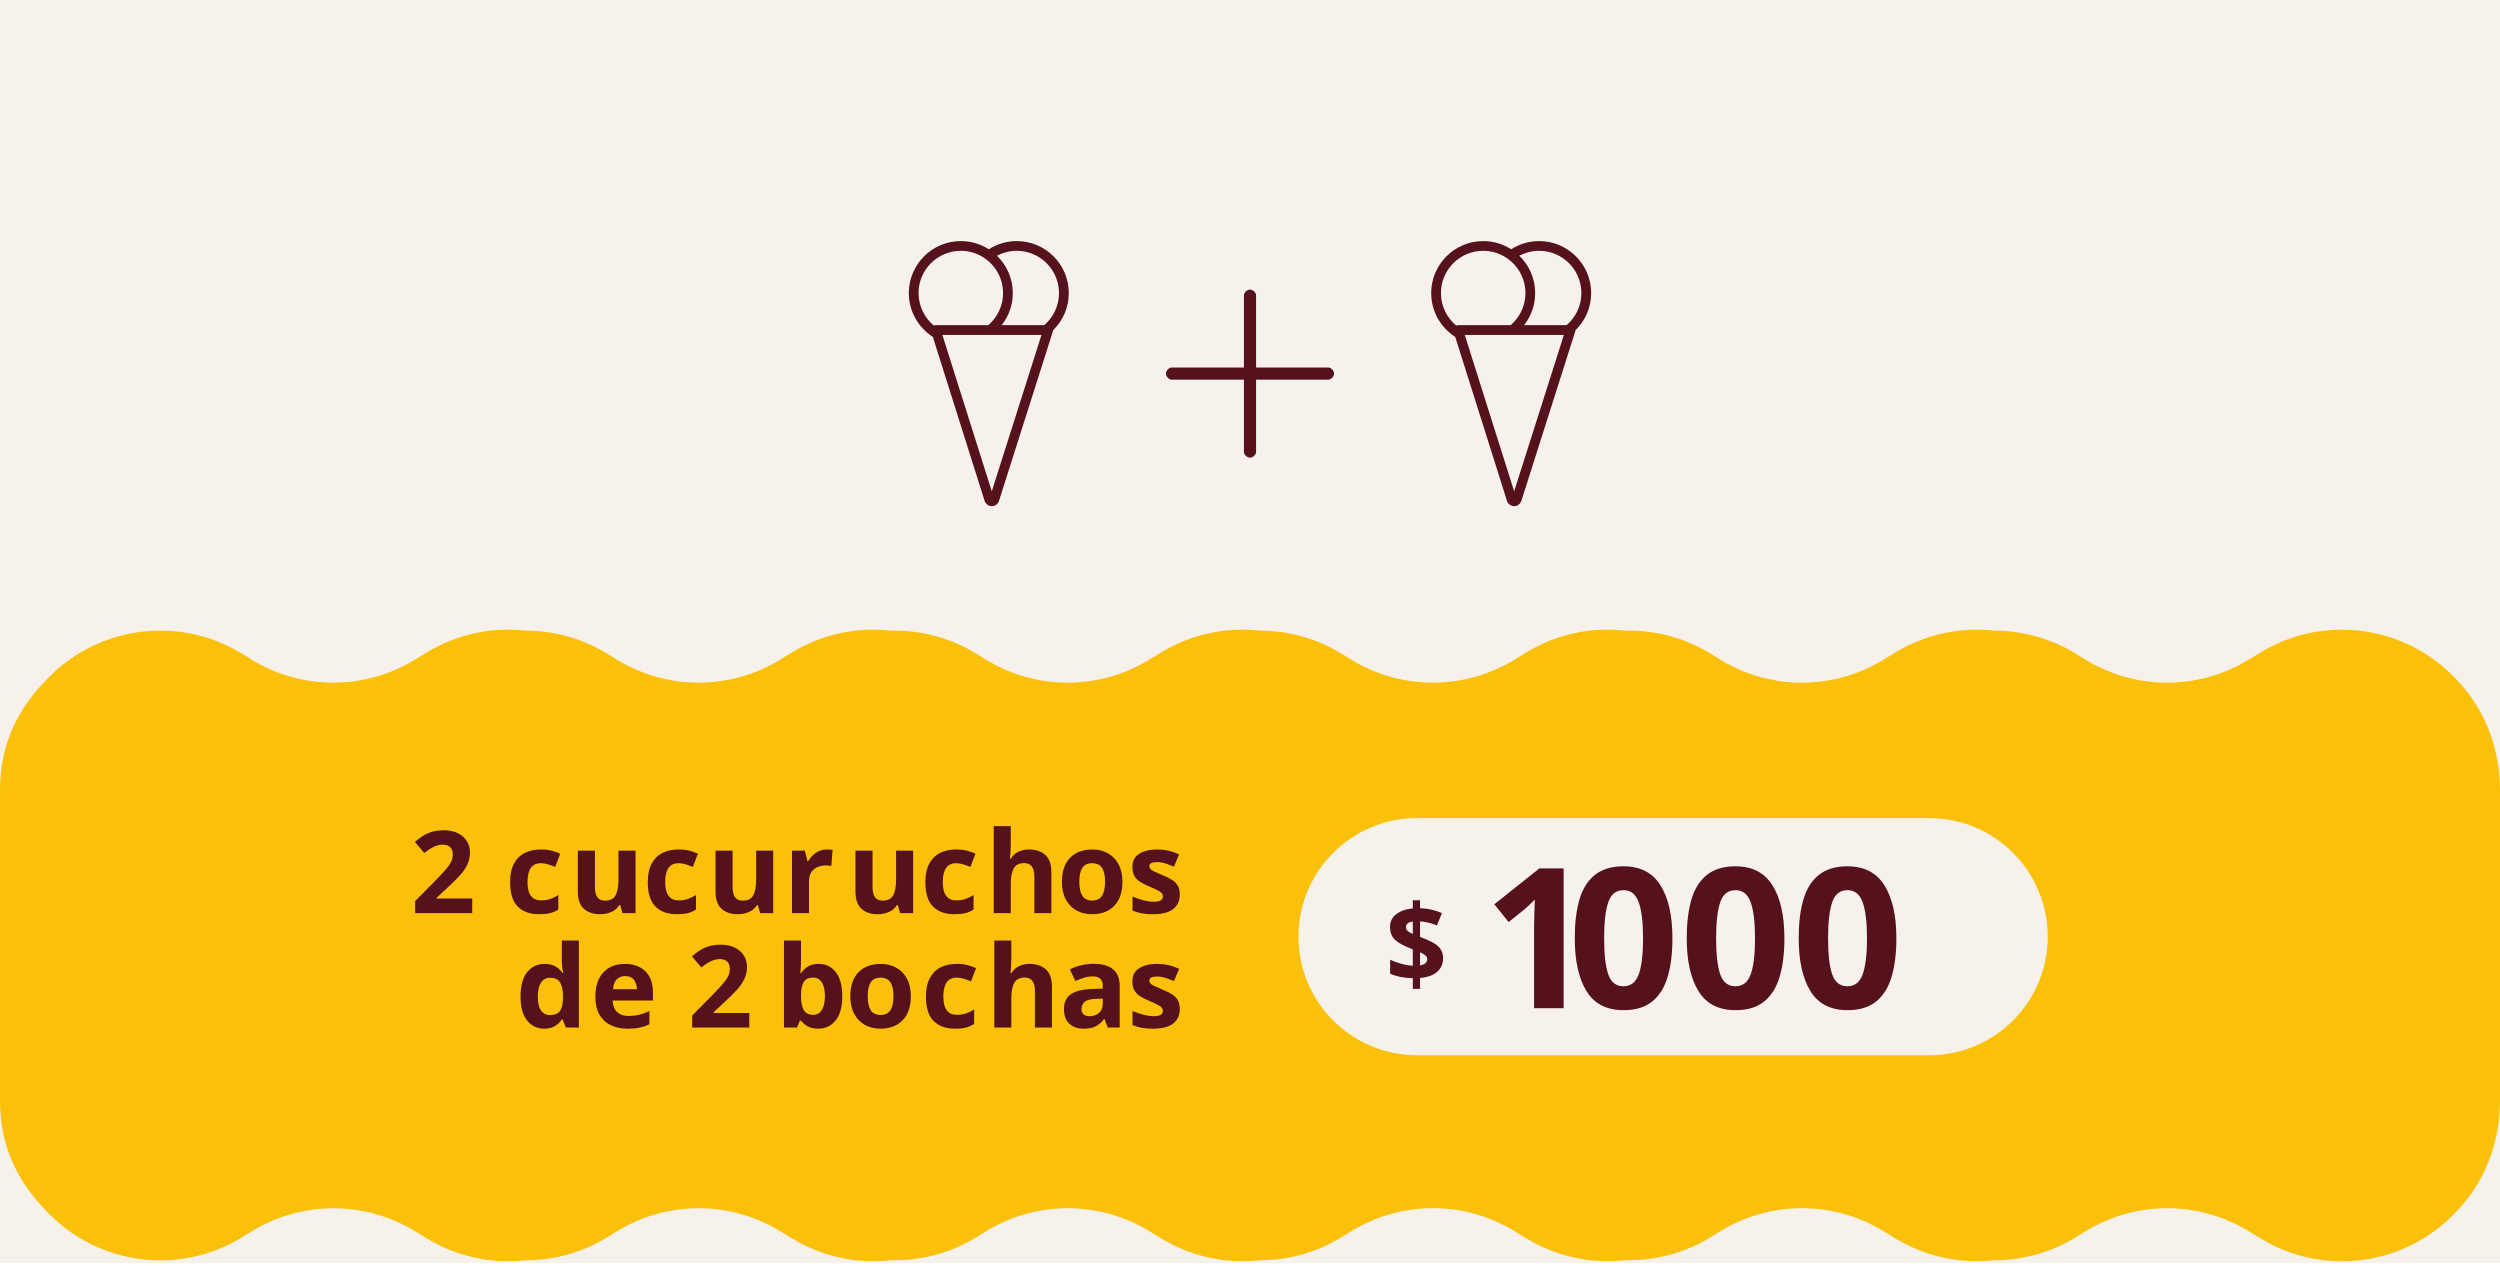
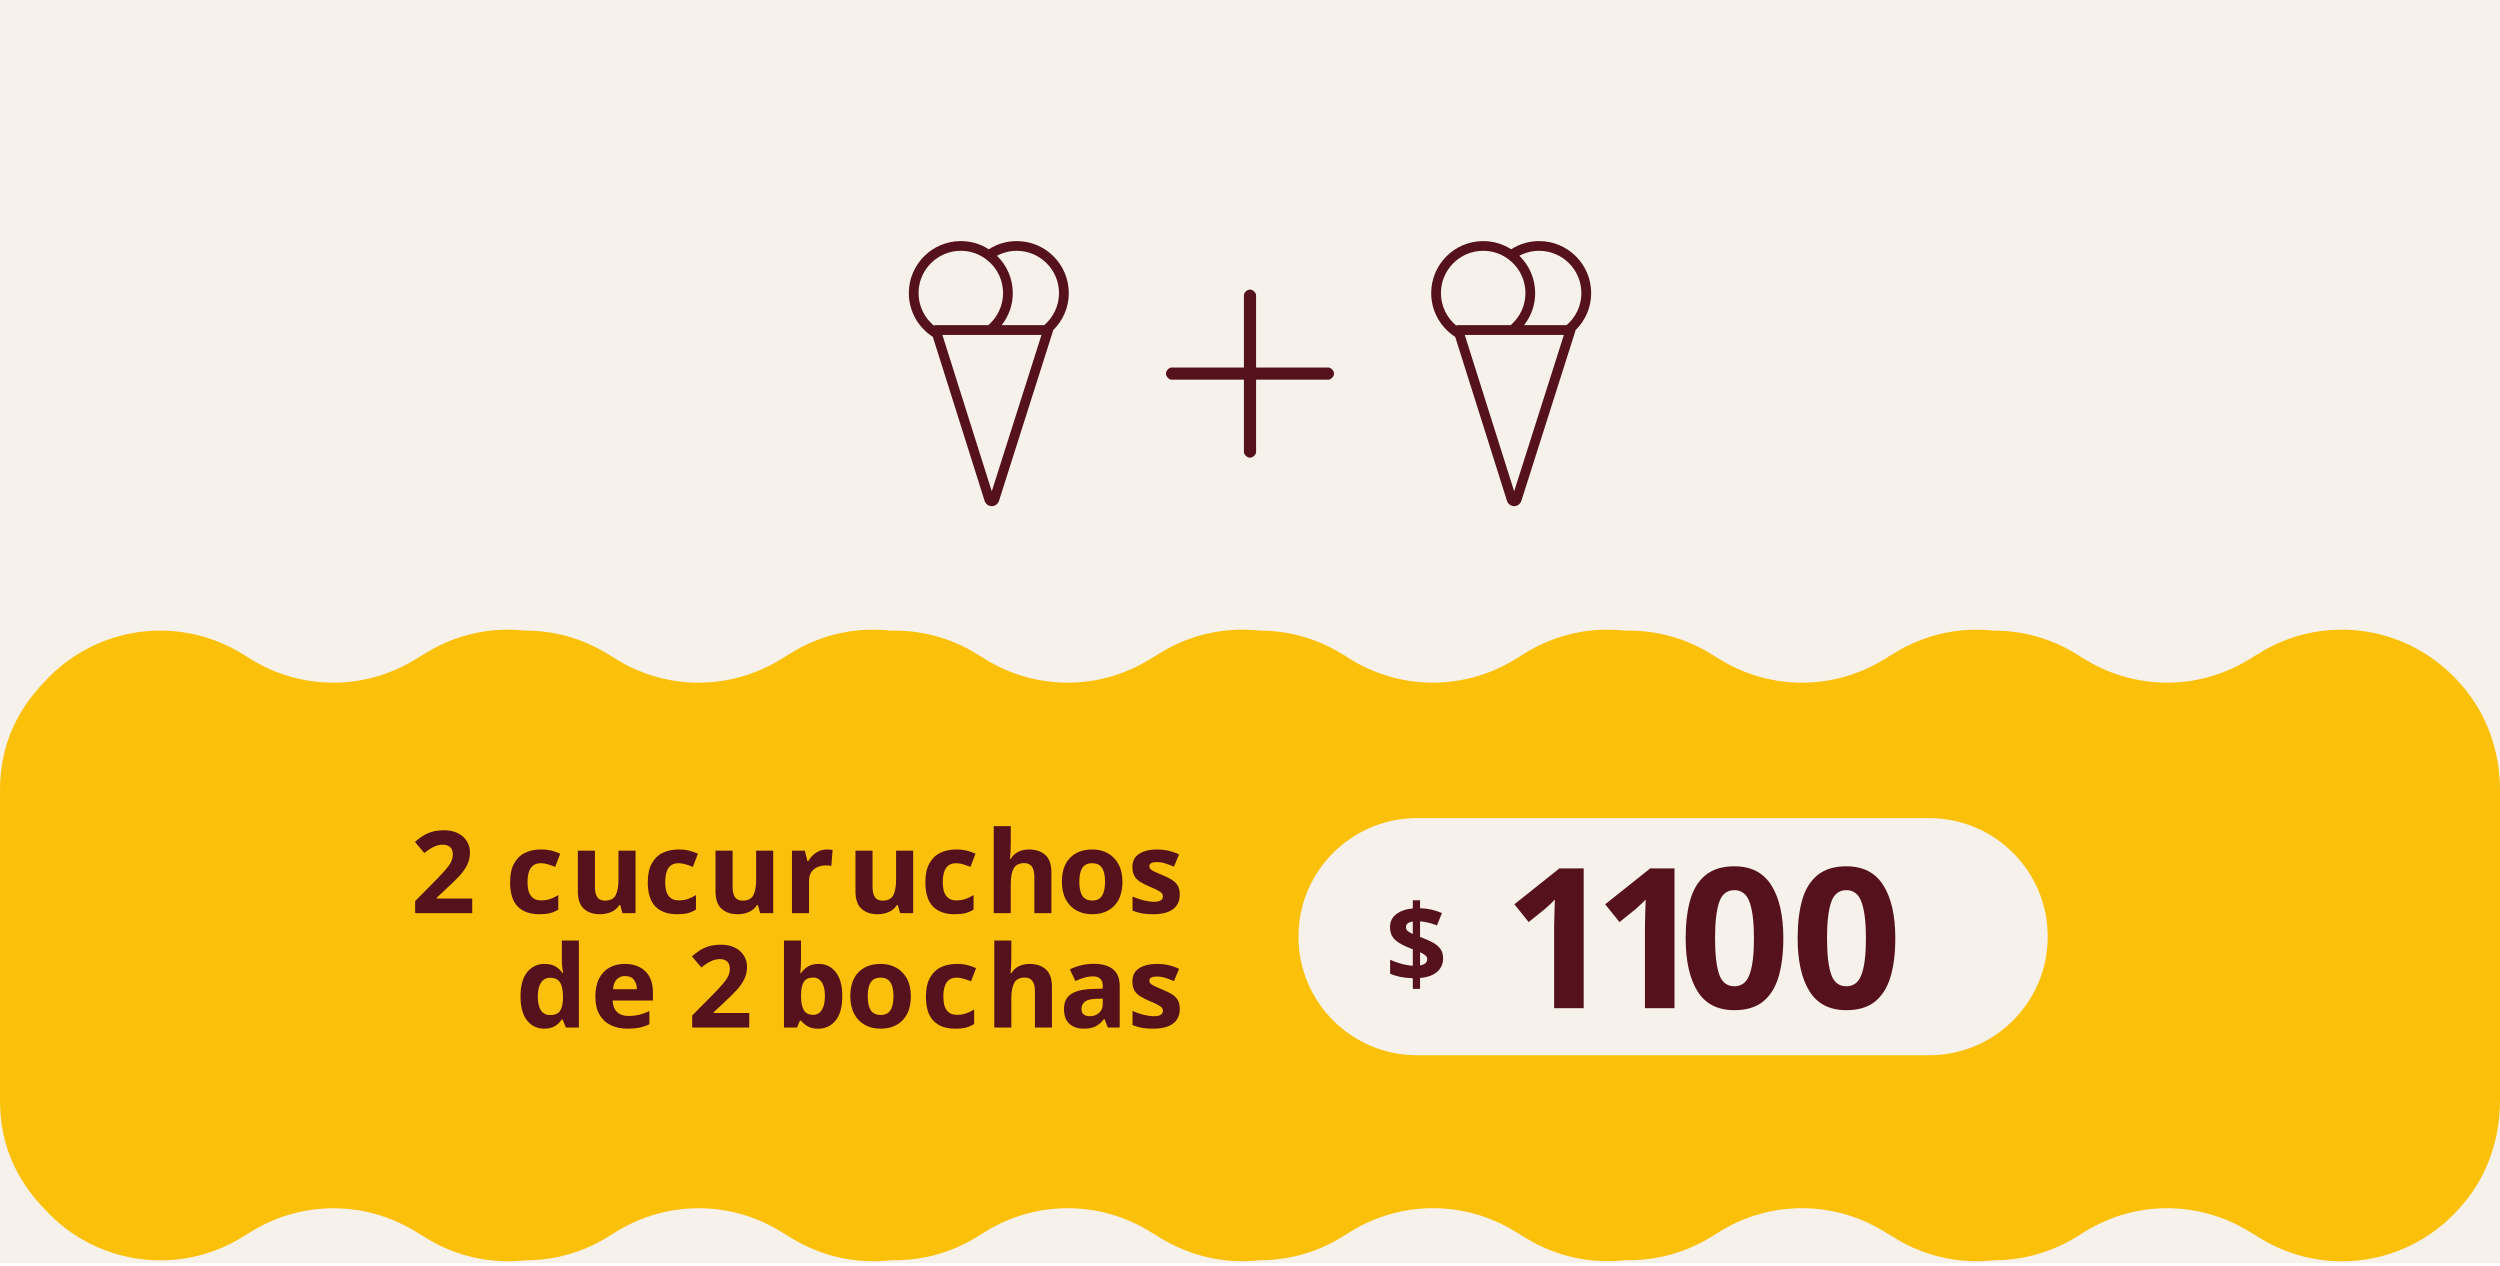
<svg xmlns="http://www.w3.org/2000/svg" id="Capa_1" data-name="Capa 1" viewBox="0 0 830 420">
  <defs>
    <style>
      .cls-1 {
-         letter-spacing: 0em;
+         letter-spacing: -.05em;
      }

      .cls-2 {
-         letter-spacing: 0em;
+         letter-spacing: -.05em;
      }

      .cls-3 {
+         letter-spacing: -.02em;
+       }
+ 
+       .cls-4 {
+         letter-spacing: -.05em;
+       }
+ 
+       .cls-5 {
        font-size: 64.99px;
      }

-       .cls-3, .cls-4 {
+       .cls-5, .cls-6, .cls-7 {
+         font-weight: 700;
+       }
+ 
+       .cls-5, .cls-6, .cls-7, .cls-8 {
+         fill: #55121c;
+       }
+ 
+       .cls-5, .cls-7 {
        font-family: MADETOMMY-Bold, 'MADE TOMMY';
      }

-       .cls-3, .cls-4, .cls-5, .cls-6 {
-         fill: #55121c;
-       }
- 
-       .cls-3, .cls-4, .cls-6 {
-         font-weight: 700;
-       }
- 
-       .cls-7 {
+       .cls-9 {
        fill: #f6f1ea;
-       }
- 
-       .cls-8 {
-         letter-spacing: -.01em;
-       }
- 
-       .cls-9 {
-         letter-spacing: -.05em;
      }

      .cls-10 {
        letter-spacing: -.02em;
      }

      .cls-11 {
+         letter-spacing: -.04em;
+       }
+ 
+       .cls-12 {
+         letter-spacing: 0em;
+       }
+ 
+       .cls-13 {
        fill: #fbc009;
      }

-       .cls-12 {
-         letter-spacing: -.02em;
+       .cls-14 {
+         letter-spacing: -.03em;
      }

-       .cls-13 {
-         letter-spacing: -.02em;
+       .cls-15 {
+         letter-spacing: -.01em;
      }

-       .cls-14 {
-         letter-spacing: -.04em;
-       }
- 
-       .cls-4 {
-         font-size: 35.98px;
+       .cls-16 {
+         letter-spacing: -.02em;
      }

      .cls-6 {
        font-family: PPWoodland-Bold, 'PP Woodland';
        font-size: 37.99px;
      }

-       .cls-15 {
-         letter-spacing: -.03em;
-       }
- 
-       .cls-16 {
-         letter-spacing: -.05em;
+       .cls-7 {
+         font-size: 35.98px;
      }

      .cls-17 {
        letter-spacing: -.04em;
      }

      .cls-18 {
-         letter-spacing: -.05em;
+         letter-spacing: 0em;
      }
    </style>
  </defs>
-   <rect class="cls-7" x="205.34" y="-205.34" width="419.32" height="830" transform="translate(205.34 624.66) rotate(-90)" />
-   <path class="cls-11" d="M830,262.33v103.15c0,12.72-4.3,25.18-12.64,34.74-.43,.49-.87,.98-1.33,1.47l-.62,.66c-13.35,14.19-33.05,19.44-51.09,14.69-.16-.04-.33-.08-.49-.13-.37-.1-.74-.21-1.1-.32-.23-.07-.46-.14-.68-.21-.33-.1-.65-.2-.98-.31-.29-.1-.58-.2-.87-.3-.27-.1-.54-.19-.8-.29-.56-.21-1.12-.43-1.68-.66,0,0,0,0,0,0-2.49-1.03-4.93-2.27-7.29-3.71l-3.82-2.33c-.52-.32-1.04-.63-1.57-.92-.8-.45-1.59-.87-2.4-1.28-.27-.13-.54-.27-.81-.4-.82-.39-1.64-.75-2.47-1.1-.28-.11-.55-.22-.83-.34-3.61-1.42-7.34-2.42-11.12-3.01-4.97-.77-10.02-.8-14.99-.12-.88,.12-1.76,.27-2.64,.43-.29,.06-.58,.12-.88,.18-.58,.12-1.17,.25-1.75,.4-.87,.21-1.73,.45-2.6,.71-.36,.11-.71,.22-1.07,.34-.43,.14-.85,.28-1.27,.43-.15,.05-.3,.1-.45,.16-.49,.18-.98,.37-1.46,.56-.56,.22-1.12,.46-1.67,.7-2.22,.98-4.38,2.11-6.48,3.41l-2.71,1.68c-1.95,1.21-3.96,2.28-6.01,3.2-1.56,.7-3.15,1.33-4.75,1.87-1.99,.67-4.02,1.22-6.05,1.64-.37,.08-.74,.15-1.11,.22-.44,.08-.88,.15-1.32,.22-.15,.03-.29,.05-.43,.07-.51,.08-1.01,.14-1.53,.21-2.07,.24-4.15,.37-6.22,.37-.96,.11-1.93,.18-2.9,.24-2.97,.16-5.97,.07-8.94-.28,0,0,0,0,0,0-1.44-.18-2.89-.41-4.33-.7-.86-.18-1.73-.38-2.59-.6-.86-.22-1.71-.47-2.55-.74-2.36-.74-4.68-1.66-6.95-2.75-.73-.35-1.44-.72-2.16-1.1h0c-.8-.44-1.6-.9-2.39-1.38l-3.82-2.33c-.78-.48-1.57-.93-2.37-1.36-.27-.14-.53-.28-.8-.43-.8-.42-1.62-.81-2.43-1.19-.28-.12-.55-.25-.83-.37-.82-.36-1.66-.69-2.49-1.01-3.07-1.15-6.22-1.99-9.42-2.54-.58-.1-1.16-.19-1.74-.27-2.33-.32-4.68-.48-7.03-.48-.29,0-.59,0-.88,0-.26,0-.52,0-.77,.02-.71,.02-1.43,.06-2.14,.11-.21,.02-.43,.03-.64,.05-.59,.05-1.18,.11-1.77,.18-.32,.03-.63,.08-.95,.12-.55,.08-1.1,.16-1.66,.26-.6,.1-1.2,.22-1.8,.34-5.84,1.22-11.51,3.46-16.76,6.71l-2.71,1.68c-8.83,5.47-18.75,8-28.55,7.78-11.19,1.28-22.8-1.06-32.98-7.29l-3.82-2.33c-16.75-10.24-37.78-10.18-54.48,.17l-2.71,1.68c-8.49,5.26-17.99,7.81-27.42,7.8-11.13,1.23-22.68-1.11-32.82-7.31l-3.82-2.33c-16.75-10.24-37.78-10.18-54.48,.17l-2.71,1.68c-8.83,5.47-18.75,8-28.55,7.78-11.19,1.28-22.8-1.06-32.98-7.29l-3.82-2.33c-16.75-10.24-37.78-10.18-54.48,.17l-2.71,1.68c-8.49,5.26-17.99,7.81-27.42,7.8-11.14,1.23-22.69-1.11-32.82-7.31l-3.82-2.33c-16.75-10.24-37.78-10.18-54.48,.17l-2.71,1.68c-21.13,13.1-48.52,9.41-65.47-8.83l-1.48-1.59c-3.88-4.17-6.95-8.8-9.22-13.72C1.37,379.91,0,372.67,0,365.42v-103.05c0-7.26,1.38-14.49,4.41-21.07,2.27-4.91,5.34-9.55,9.22-13.72l1.48-1.59c16.96-18.23,44.34-21.92,65.47-8.83l2.71,1.68c16.69,10.34,37.72,10.41,54.48,.16l3.82-2.33c10.13-6.19,21.68-8.54,32.82-7.31,9.43-.01,18.92,2.54,27.42,7.8l2.71,1.68c16.69,10.34,37.72,10.41,54.48,.17l3.82-2.34c10.18-6.23,21.8-8.56,32.98-7.29,9.8-.23,19.72,2.3,28.55,7.78l2.71,1.68c16.69,10.34,37.72,10.41,54.48,.16l3.82-2.33c10.14-6.19,21.68-8.54,32.82-7.31,9.43-.01,18.93,2.54,27.42,7.8l2.71,1.68c16.69,10.34,37.72,10.41,54.48,.17l3.82-2.34c10.18-6.23,21.8-8.56,32.98-7.29,9.8-.23,19.72,2.3,28.55,7.78l2.71,1.68c5.13,3.18,10.67,5.39,16.37,6.62,.91,.2,1.82,.37,2.73,.52,.25,.04,.49,.08,.74,.12,.44,.06,.88,.12,1.32,.18,.46,.06,.92,.1,1.38,.15,.23,.03,.46,.04,.69,.06,.23,.02,.46,.04,.69,.05,.61,.04,1.23,.07,1.84,.09,.24,0,.49,.01,.73,.02,.29,0,.58,0,.87,0,9.39,0,18.79-2.54,27.12-7.64l3.82-2.33c10.14-6.19,21.68-8.54,32.82-7.31,2.37,0,4.75,.15,7.12,.48,.58,.08,1.17,.17,1.75,.27,.58,.1,1.17,.21,1.75,.33,3.49,.72,6.93,1.81,10.27,3.28,.55,.24,1.11,.5,1.66,.77,.55,.27,1.1,.54,1.64,.83,1.09,.57,2.16,1.19,3.22,1.84l2.71,1.68c.79,.49,1.58,.95,2.39,1.39,.27,.15,.54,.29,.8,.43,.81,.43,1.63,.83,2.46,1.21,3.59,1.65,7.31,2.87,11.1,3.67,.54,.11,1.08,.21,1.62,.31,5.3,.93,10.7,1.04,16.02,.31,.58-.08,1.17-.17,1.75-.27,3.19-.55,6.35-1.4,9.41-2.54,.83-.31,1.67-.65,2.49-1.01,.28-.12,.55-.25,.83-.37,.82-.37,1.63-.77,2.43-1.19,.27-.14,.54-.28,.8-.43,.8-.43,1.59-.89,2.37-1.36l3.82-2.34c1.31-.8,2.65-1.54,4.01-2.21,.54-.27,1.09-.53,1.64-.78,.55-.25,1.1-.49,1.65-.71,.28-.12,.55-.23,.84-.34,.55-.21,1.11-.43,1.67-.62h0c.53-.19,1.05-.36,1.58-.53,.25-.08,.49-.15,.74-.23,.28-.08,.55-.16,.83-.24,.3-.09,.6-.17,.91-.25,.2-.05,.4-.1,.6-.15,1.78-.45,3.57-.8,5.38-1.05,.01,0,.02,0,.04,0,16.31-2.29,33.23,3.26,45.12,15.89l.62,.66c.46,.48,.9,.97,1.33,1.47,8.34,9.55,12.64,22.02,12.64,34.74Z" />
-   <rect class="cls-7" x="431.09" y="271.61" width="248.76" height="78.73" rx="39.37" ry="39.37" />
+   <rect class="cls-9" x="205.34" y="-205.34" width="419.32" height="830" transform="translate(205.34 624.66) rotate(-90)" />
+   <path class="cls-13" d="M830,262.33v103.15c0,12.72-4.3,25.18-12.64,34.74-.43,.49-.87,.98-1.33,1.47l-.62,.66c-13.35,14.19-33.05,19.44-51.09,14.69-.16-.04-.33-.08-.49-.13-.37-.1-.74-.21-1.1-.32-.23-.07-.46-.14-.68-.21-.33-.1-.65-.2-.98-.31-.29-.1-.58-.2-.87-.3-.27-.1-.54-.19-.8-.29-.56-.21-1.12-.43-1.68-.66,0,0,0,0,0,0-2.49-1.03-4.93-2.27-7.29-3.71l-3.82-2.33c-.52-.32-1.04-.63-1.57-.92-.8-.45-1.59-.87-2.4-1.28-.27-.13-.54-.27-.81-.4-.82-.39-1.64-.75-2.47-1.1-.28-.11-.55-.22-.83-.34-3.61-1.42-7.34-2.42-11.12-3.01-4.97-.77-10.02-.8-14.99-.12-.88,.12-1.76,.27-2.64,.43-.29,.06-.58,.12-.88,.18-.58,.12-1.17,.25-1.75,.4-.87,.21-1.73,.45-2.6,.71-.36,.11-.71,.22-1.07,.34-.43,.14-.85,.28-1.27,.43-.15,.05-.3,.1-.45,.16-.49,.18-.98,.37-1.46,.56-.56,.22-1.12,.46-1.67,.7-2.22,.98-4.38,2.11-6.48,3.41l-2.71,1.68c-1.95,1.21-3.96,2.28-6.01,3.2-1.56,.7-3.15,1.33-4.75,1.87-1.99,.67-4.02,1.22-6.05,1.64-.37,.08-.74,.15-1.11,.22-.44,.08-.88,.15-1.32,.22-.15,.03-.29,.05-.43,.07-.51,.08-1.01,.14-1.53,.21-2.07,.24-4.15,.37-6.22,.37-.96,.11-1.93,.18-2.9,.24-2.97,.16-5.97,.07-8.94-.28,0,0,0,0,0,0-1.44-.18-2.89-.41-4.33-.7-.86-.18-1.73-.38-2.59-.6-.86-.22-1.71-.47-2.55-.74-2.36-.74-4.68-1.66-6.95-2.75-.73-.35-1.44-.72-2.16-1.1h0c-.8-.44-1.6-.9-2.39-1.38l-3.82-2.33c-.78-.48-1.57-.93-2.37-1.36-.27-.14-.53-.28-.8-.43-.8-.42-1.62-.81-2.43-1.19-.28-.12-.55-.25-.83-.37-.82-.36-1.66-.69-2.49-1.01-3.07-1.15-6.22-1.99-9.42-2.54-.58-.1-1.16-.19-1.74-.27-2.33-.32-4.68-.48-7.03-.48-.29,0-.59,0-.88,0-.26,0-.52,0-.77,.02-.71,.02-1.43,.06-2.14,.11-.21,.02-.43,.03-.64,.05-.59,.05-1.18,.11-1.77,.18-.32,.03-.63,.08-.95,.12-.55,.08-1.1,.16-1.66,.26-.6,.1-1.2,.22-1.8,.34-5.84,1.22-11.51,3.46-16.76,6.71l-2.71,1.68c-8.83,5.47-18.75,8-28.55,7.78-11.19,1.28-22.8-1.06-32.98-7.29l-3.82-2.33c-16.75-10.24-37.78-10.18-54.48,.17l-2.71,1.68c-8.49,5.26-17.99,7.81-27.42,7.8-11.13,1.23-22.68-1.11-32.82-7.31l-3.82-2.33c-16.75-10.24-37.78-10.18-54.48,.17l-2.71,1.68c-8.83,5.47-18.75,8-28.55,7.78-11.19,1.28-22.8-1.06-32.98-7.29l-3.82-2.33c-16.75-10.24-37.78-10.18-54.48,.17l-2.71,1.68c-8.49,5.26-17.99,7.81-27.42,7.8-11.14,1.23-22.69-1.11-32.82-7.31l-3.82-2.33c-16.75-10.24-37.78-10.18-54.48,.17l-2.71,1.68c-21.13,13.1-48.52,9.41-65.47-8.83l-1.48-1.59c-3.88-4.17-6.95-8.8-9.22-13.72C1.37,379.91,0,372.67,0,365.42v-103.05c0-7.26,1.38-14.49,4.41-21.07,2.27-4.91,5.34-9.55,9.22-13.72l1.48-1.59c16.96-18.23,44.34-21.92,65.47-8.83l2.71,1.68c16.69,10.34,37.72,10.41,54.48,.16l3.82-2.33c10.13-6.19,21.68-8.54,32.82-7.31,9.43-.01,18.92,2.54,27.42,7.8l2.71,1.68c16.69,10.34,37.72,10.41,54.48,.17l3.82-2.34c10.18-6.23,21.8-8.56,32.98-7.29,9.8-.23,19.72,2.3,28.55,7.78l2.71,1.68c16.69,10.34,37.72,10.41,54.48,.16l3.82-2.33c10.14-6.19,21.68-8.54,32.82-7.31,9.43-.01,18.93,2.54,27.42,7.8l2.71,1.68c16.69,10.34,37.72,10.41,54.48,.17l3.82-2.34c10.18-6.23,21.8-8.56,32.98-7.29,9.8-.23,19.72,2.3,28.55,7.78l2.71,1.68c5.13,3.18,10.67,5.39,16.37,6.62,.91,.2,1.82,.37,2.73,.52,.25,.04,.49,.08,.74,.12,.44,.06,.88,.12,1.32,.18,.46,.06,.92,.1,1.38,.15,.23,.03,.46,.04,.69,.06,.23,.02,.46,.04,.69,.05,.61,.04,1.23,.07,1.84,.09,.24,0,.49,.01,.73,.02,.29,0,.58,0,.87,0,9.39,0,18.79-2.54,27.12-7.64l3.82-2.33c10.14-6.19,21.68-8.54,32.82-7.31,2.37,0,4.75,.15,7.12,.48,.58,.08,1.17,.17,1.75,.27,.58,.1,1.17,.21,1.75,.33,3.49,.72,6.93,1.81,10.27,3.28,.55,.24,1.11,.5,1.66,.77,.55,.27,1.1,.54,1.64,.83,1.09,.57,2.16,1.19,3.22,1.84l2.71,1.68c.79,.49,1.58,.95,2.39,1.39,.27,.15,.54,.29,.8,.43,.81,.43,1.63,.83,2.46,1.21,3.59,1.65,7.31,2.87,11.1,3.67,.54,.11,1.08,.21,1.62,.31,5.3,.93,10.7,1.04,16.02,.31,.58-.08,1.17-.17,1.75-.27,3.19-.55,6.35-1.4,9.41-2.54,.83-.31,1.67-.65,2.49-1.01,.28-.12,.55-.25,.83-.37,.82-.37,1.63-.77,2.43-1.19,.27-.14,.54-.28,.8-.43,.8-.43,1.59-.89,2.37-1.36l3.82-2.34c1.31-.8,2.65-1.54,4.01-2.21,.54-.27,1.09-.53,1.64-.78,.55-.25,1.1-.49,1.65-.71,.28-.12,.55-.23,.84-.34,.55-.21,1.11-.43,1.67-.62h0c.53-.19,1.05-.36,1.58-.53,.25-.08,.49-.15,.74-.23,.28-.08,.55-.16,.83-.24,.3-.09,.6-.17,.91-.25,.2-.05,.4-.1,.6-.15,1.78-.45,3.57-.8,5.38-1.05,.01,0,.02,0,.04,0,16.31-2.29,33.23,3.26,45.12,15.89l.62,.66c.46,.48,.9,.97,1.33,1.47,8.34,9.55,12.64,22.02,12.64,34.74Z" />
+   <rect class="cls-9" x="431.09" y="271.61" width="248.76" height="78.73" rx="39.37" ry="39.37" />
  <g>
-     <text class="cls-4" transform="translate(459.94 326.21)">
+     <text class="cls-7" transform="translate(459.94 326.21)">
      <tspan x="0" y="0">$</tspan>
    </text>
-     <text class="cls-3" transform="translate(492.28 334.72)">
-       <tspan class="cls-15" x="0" y="0">1</tspan>
-       <tspan x="28.2" y="0">000</tspan>
+     <text class="cls-5" transform="translate(498.94 334.72)">
+       <tspan x="0" y="0">1</tspan>
+       <tspan class="cls-14" x="30.15" y="0">1</tspan>
+       <tspan x="58.36" y="0">00</tspan>
    </text>
  </g>
  <g>
-     <path class="cls-5" d="M415,151.95c-1.11,0-2.02-1.18-2.02-1.83v-52.15c0-.65,.9-1.83,2.02-1.83s2.02,1.18,2.02,1.83v52.15c0,.65-.9,1.83-2.02,1.83Z" />
-     <path class="cls-5" d="M442.9,124.04c0,1.11-1.18,2.02-1.83,2.02h-52.15c-.65,0-1.83-.9-1.83-2.02s1.18-2.02,1.83-2.02h52.15c.65,0,1.83,.9,1.83,2.02Z" />
+     <path class="cls-8" d="M415,151.95c-1.11,0-2.02-1.18-2.02-1.83v-52.15c0-.65,.9-1.83,2.02-1.83s2.02,1.18,2.02,1.83v52.15c0,.65-.9,1.83-2.02,1.83Z" />
+     <path class="cls-8" d="M442.9,124.04c0,1.11-1.18,2.02-1.83,2.02h-52.15c-.65,0-1.83-.9-1.83-2.02s1.18-2.02,1.83-2.02h52.15c.65,0,1.83,.9,1.83,2.02Z" />
  </g>
  <text class="cls-6" transform="translate(136.31 303.15)">
    <tspan x="0" y="0">2 </tspan>
-     <tspan class="cls-18" x="31.34" y="0">c</tspan>
-     <tspan class="cls-14" x="52.69" y="0">u</tspan>
-     <tspan class="cls-18" x="77.05" y="0">c</tspan>
-     <tspan class="cls-10" x="98.4" y="0">u</tspan>
-     <tspan class="cls-12" x="123.66" y="0">r</tspan>
-     <tspan class="cls-14" x="144.86" y="0">u</tspan>
-     <tspan class="cls-16" x="169.21" y="0">c</tspan>
-     <tspan class="cls-9" x="190.64" y="0">h</tspan>
-     <tspan class="cls-8" x="214.54" y="0">o</tspan>
+     <tspan class="cls-1" x="31.34" y="0">c</tspan>
+     <tspan class="cls-11" x="52.69" y="0">u</tspan>
+     <tspan class="cls-1" x="77.05" y="0">c</tspan>
+     <tspan class="cls-3" x="98.4" y="0">u</tspan>
+     <tspan class="cls-10" x="123.66" y="0">r</tspan>
+     <tspan class="cls-11" x="144.86" y="0">u</tspan>
+     <tspan class="cls-4" x="169.21" y="0">c</tspan>
+     <tspan class="cls-2" x="190.64" y="0">h</tspan>
+     <tspan class="cls-15" x="214.54" y="0">o</tspan>
    <tspan x="237.94" y="0">s</tspan>
    <tspan class="cls-17" x="34.8" y="37.99">d</tspan>
-     <tspan class="cls-2" x="59.65" y="37.99">e 2 </tspan>
-     <tspan class="cls-13" x="121" y="37.99">bo</tspan>
-     <tspan class="cls-16" x="169.4" y="37.99">c</tspan>
+     <tspan class="cls-18" x="59.65" y="37.99">e 2 </tspan>
+     <tspan class="cls-16" x="121" y="37.99">bo</tspan>
+     <tspan class="cls-4" x="169.4" y="37.99">c</tspan>
    <tspan class="cls-17" x="190.83" y="37.99">h</tspan>
-     <tspan class="cls-1" x="215.34" y="37.99">a</tspan>
+     <tspan class="cls-12" x="215.34" y="37.99">a</tspan>
    <tspan x="237.94" y="37.99">s</tspan>
  </text>
  <g>
-     <path class="cls-5" d="M328.28,107.8c-.06,.05-.11,.1-.17,.15h.34c-.06-.05-.12-.1-.17-.15Zm0,0c-.06,.05-.11,.1-.17,.15h.34c-.06-.05-.12-.1-.17-.15Zm0,0c-.06,.05-.11,.1-.17,.15h.34c-.06-.05-.12-.1-.17-.15Zm0,0c-.06,.05-.11,.1-.17,.15h.34c-.06-.05-.12-.1-.17-.15Z" />
+     <path class="cls-8" d="M328.28,107.8c-.06,.05-.11,.1-.17,.15h.34c-.06-.05-.12-.1-.17-.15Zm0,0c-.06,.05-.11,.1-.17,.15h.34c-.06-.05-.12-.1-.17-.15Zm0,0c-.06,.05-.11,.1-.17,.15h.34c-.06-.05-.12-.1-.17-.15Zm0,0c-.06,.05-.11,.1-.17,.15h.34c-.06-.05-.12-.1-.17-.15Z" />
    <g>
-       <path class="cls-5" d="M328.28,107.8c-.06,.05-.11,.1-.17,.15h.34c-.06-.05-.12-.1-.17-.15Z" />
-       <path class="cls-5" d="M337.57,80.04c-3.42,0-6.61,1-9.29,2.72-2.68-1.72-5.87-2.72-9.29-2.72-9.52,0-17.26,7.74-17.26,17.26,0,6.1,3.18,11.47,7.97,14.54l17.16,54.36c.35,1.12,1.3,1.85,2.41,1.85h0c1.11,0,2.06-.72,2.42-1.84l17.85-56.15c.04-.13,.07-.27,.07-.4,3.22-3.13,5.23-7.52,5.23-12.36,0-9.52-7.75-17.26-17.26-17.26Zm-27.53,28.05c-3.1-2.58-5.08-6.46-5.08-10.79,0-7.74,6.29-14.03,14.03-14.03,2.37,0,4.61,.59,6.57,1.64,.98,.52,1.89,1.16,2.72,1.89,2.91,2.57,4.74,6.33,4.74,10.5s-1.84,7.93-4.74,10.5c.06,.05,.11,.1,.17,.15h-17.78c-.22,0-.44,.05-.64,.14Zm35.25,4.64l-16.02,50.39-15.6-49.4-.8-2.53h14.45s8.25,0,8.25,0h3.98s6.22,0,6.22,0l-.49,1.55Zm1.39-4.78h-14.12c2.31-2.93,3.69-6.63,3.69-10.65,0-4.86-2.02-9.25-5.26-12.39,1.96-1.04,4.2-1.64,6.57-1.64,7.74,0,14.03,6.29,14.03,14.03,0,4.26-1.91,8.08-4.91,10.65Z" />
+       <path class="cls-8" d="M328.28,107.8c-.06,.05-.11,.1-.17,.15h.34c-.06-.05-.12-.1-.17-.15Z" />
+       <path class="cls-8" d="M337.57,80.04c-3.42,0-6.61,1-9.29,2.72-2.68-1.72-5.87-2.72-9.29-2.72-9.52,0-17.26,7.74-17.26,17.26,0,6.1,3.18,11.47,7.97,14.54l17.16,54.36c.35,1.12,1.3,1.85,2.41,1.85h0c1.11,0,2.06-.72,2.42-1.84l17.85-56.15c.04-.13,.07-.27,.07-.4,3.22-3.13,5.23-7.52,5.23-12.36,0-9.52-7.75-17.26-17.26-17.26Zm-27.53,28.05c-3.1-2.58-5.08-6.46-5.08-10.79,0-7.74,6.29-14.03,14.03-14.03,2.37,0,4.61,.59,6.57,1.64,.98,.52,1.89,1.16,2.72,1.89,2.91,2.57,4.74,6.33,4.74,10.5s-1.84,7.93-4.74,10.5c.06,.05,.11,.1,.17,.15h-17.78c-.22,0-.44,.05-.64,.14Zm35.25,4.64l-16.02,50.39-15.6-49.4-.8-2.53h14.45s8.25,0,8.25,0h3.98s6.22,0,6.22,0l-.49,1.55Zm1.39-4.78h-14.12c2.31-2.93,3.69-6.63,3.69-10.65,0-4.86-2.02-9.25-5.26-12.39,1.96-1.04,4.2-1.64,6.57-1.64,7.74,0,14.03,6.29,14.03,14.03,0,4.26-1.91,8.08-4.91,10.65Z" />
    </g>
  </g>
  <g>
-     <path class="cls-5" d="M501.72,107.8c-.06,.05-.11,.1-.17,.15h.34c-.06-.05-.12-.1-.17-.15Zm0,0c-.06,.05-.11,.1-.17,.15h.34c-.06-.05-.12-.1-.17-.15Zm0,0c-.06,.05-.11,.1-.17,.15h.34c-.06-.05-.12-.1-.17-.15Zm0,0c-.06,.05-.11,.1-.17,.15h.34c-.06-.05-.12-.1-.17-.15Z" />
+     <path class="cls-8" d="M501.72,107.8c-.06,.05-.11,.1-.17,.15h.34c-.06-.05-.12-.1-.17-.15Zm0,0c-.06,.05-.11,.1-.17,.15h.34c-.06-.05-.12-.1-.17-.15Zm0,0c-.06,.05-.11,.1-.17,.15h.34c-.06-.05-.12-.1-.17-.15Zm0,0c-.06,.05-.11,.1-.17,.15h.34c-.06-.05-.12-.1-.17-.15Z" />
    <g>
-       <path class="cls-5" d="M501.72,107.8c-.06,.05-.11,.1-.17,.15h.34c-.06-.05-.12-.1-.17-.15Z" />
-       <path class="cls-5" d="M511,80.04c-3.42,0-6.61,1-9.29,2.72-2.68-1.72-5.87-2.72-9.29-2.72-9.52,0-17.26,7.74-17.26,17.26,0,6.1,3.18,11.47,7.97,14.54l17.16,54.36c.35,1.12,1.3,1.85,2.41,1.85h0c1.11,0,2.06-.72,2.42-1.84l17.85-56.15c.04-.13,.07-.27,.07-.4,3.22-3.13,5.23-7.52,5.23-12.36,0-9.52-7.75-17.26-17.26-17.26Zm-27.53,28.05c-3.1-2.58-5.08-6.46-5.08-10.79,0-7.74,6.29-14.03,14.03-14.03,2.37,0,4.61,.59,6.57,1.64,.98,.52,1.89,1.16,2.72,1.89,2.91,2.57,4.74,6.33,4.74,10.5s-1.84,7.93-4.74,10.5c.06,.05,.11,.1,.17,.15h-17.78c-.22,0-.44,.05-.64,.14Zm35.25,4.64l-16.02,50.39-15.6-49.4-.8-2.53h14.45s8.25,0,8.25,0h3.98s6.22,0,6.22,0l-.49,1.55Zm1.39-4.78h-14.12c2.31-2.93,3.69-6.63,3.69-10.65,0-4.86-2.02-9.25-5.26-12.39,1.96-1.04,4.2-1.64,6.57-1.64,7.74,0,14.03,6.29,14.03,14.03,0,4.26-1.91,8.08-4.91,10.65Z" />
+       <path class="cls-8" d="M501.72,107.8c-.06,.05-.11,.1-.17,.15h.34c-.06-.05-.12-.1-.17-.15Z" />
+       <path class="cls-8" d="M511,80.04c-3.42,0-6.61,1-9.29,2.72-2.68-1.72-5.87-2.72-9.29-2.72-9.52,0-17.26,7.74-17.26,17.26,0,6.1,3.18,11.47,7.97,14.54l17.16,54.36c.35,1.12,1.3,1.85,2.41,1.85h0c1.11,0,2.06-.72,2.42-1.84l17.85-56.15c.04-.13,.07-.27,.07-.4,3.22-3.13,5.23-7.52,5.23-12.36,0-9.52-7.75-17.26-17.26-17.26Zm-27.53,28.05c-3.1-2.58-5.08-6.46-5.08-10.79,0-7.74,6.29-14.03,14.03-14.03,2.37,0,4.61,.59,6.57,1.64,.98,.52,1.89,1.16,2.72,1.89,2.91,2.57,4.74,6.33,4.74,10.5s-1.84,7.93-4.74,10.5c.06,.05,.11,.1,.17,.15h-17.78c-.22,0-.44,.05-.64,.14Zm35.25,4.64l-16.02,50.39-15.6-49.4-.8-2.53h14.45s8.25,0,8.25,0h3.98s6.22,0,6.22,0l-.49,1.55Zm1.39-4.78h-14.12c2.31-2.93,3.69-6.63,3.69-10.65,0-4.86-2.02-9.25-5.26-12.39,1.96-1.04,4.2-1.64,6.57-1.64,7.74,0,14.03,6.29,14.03,14.03,0,4.26-1.91,8.08-4.91,10.65Z" />
    </g>
  </g>
</svg>
